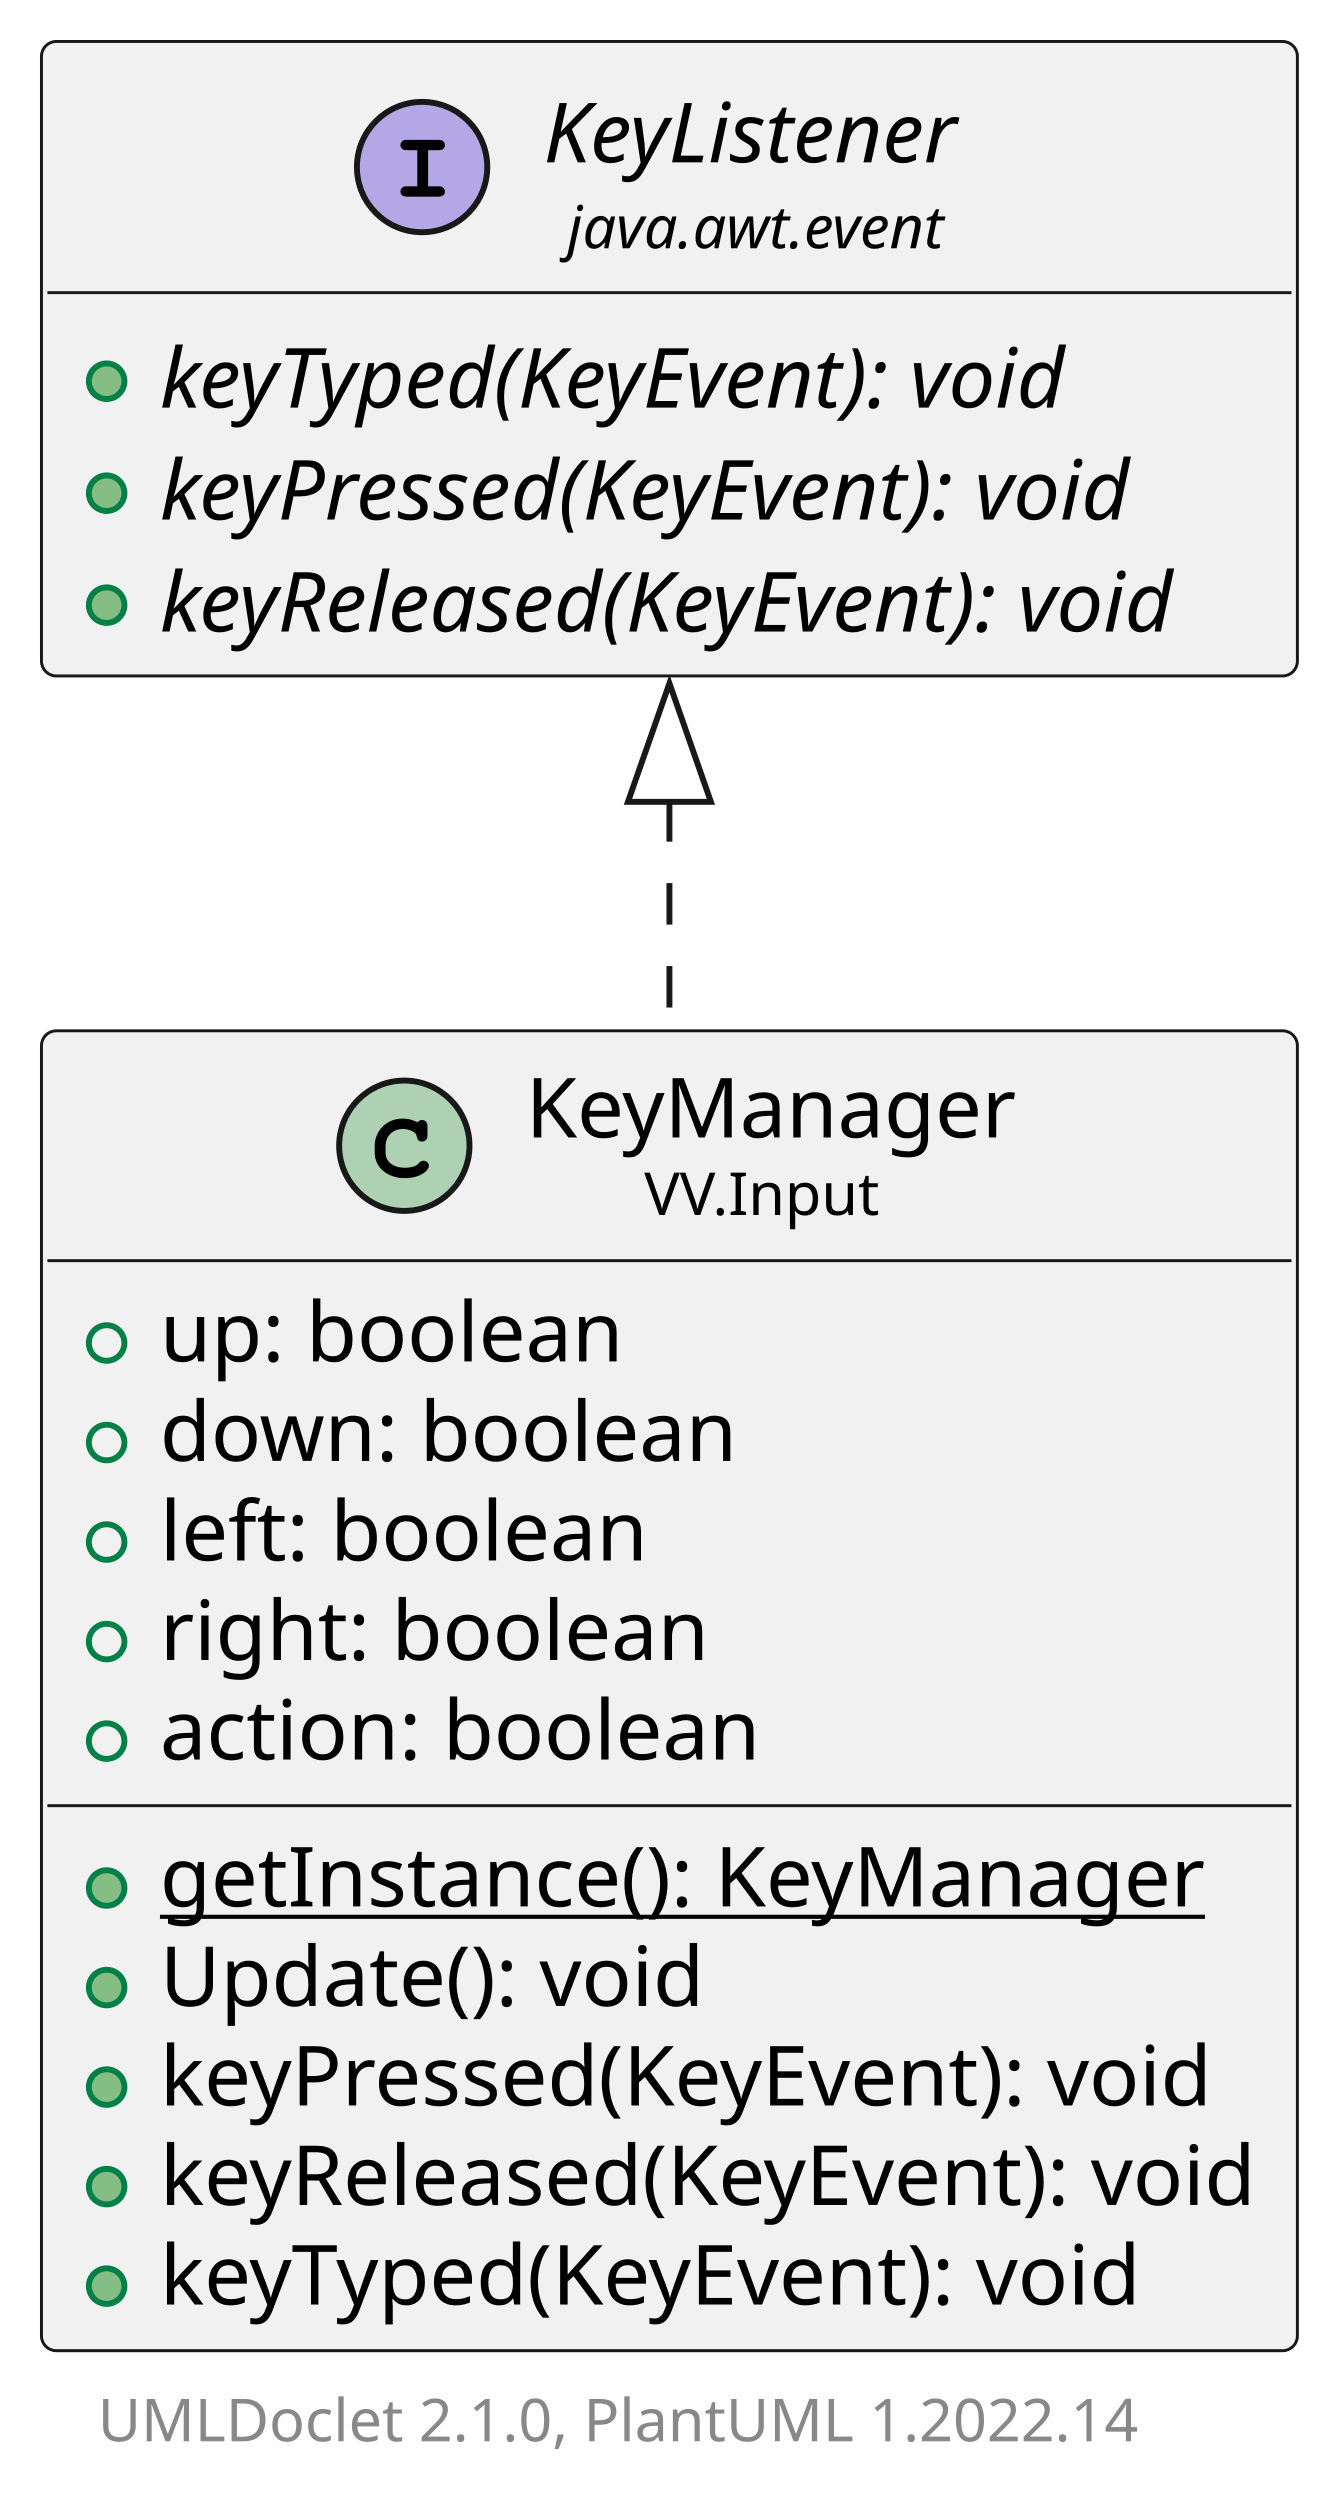
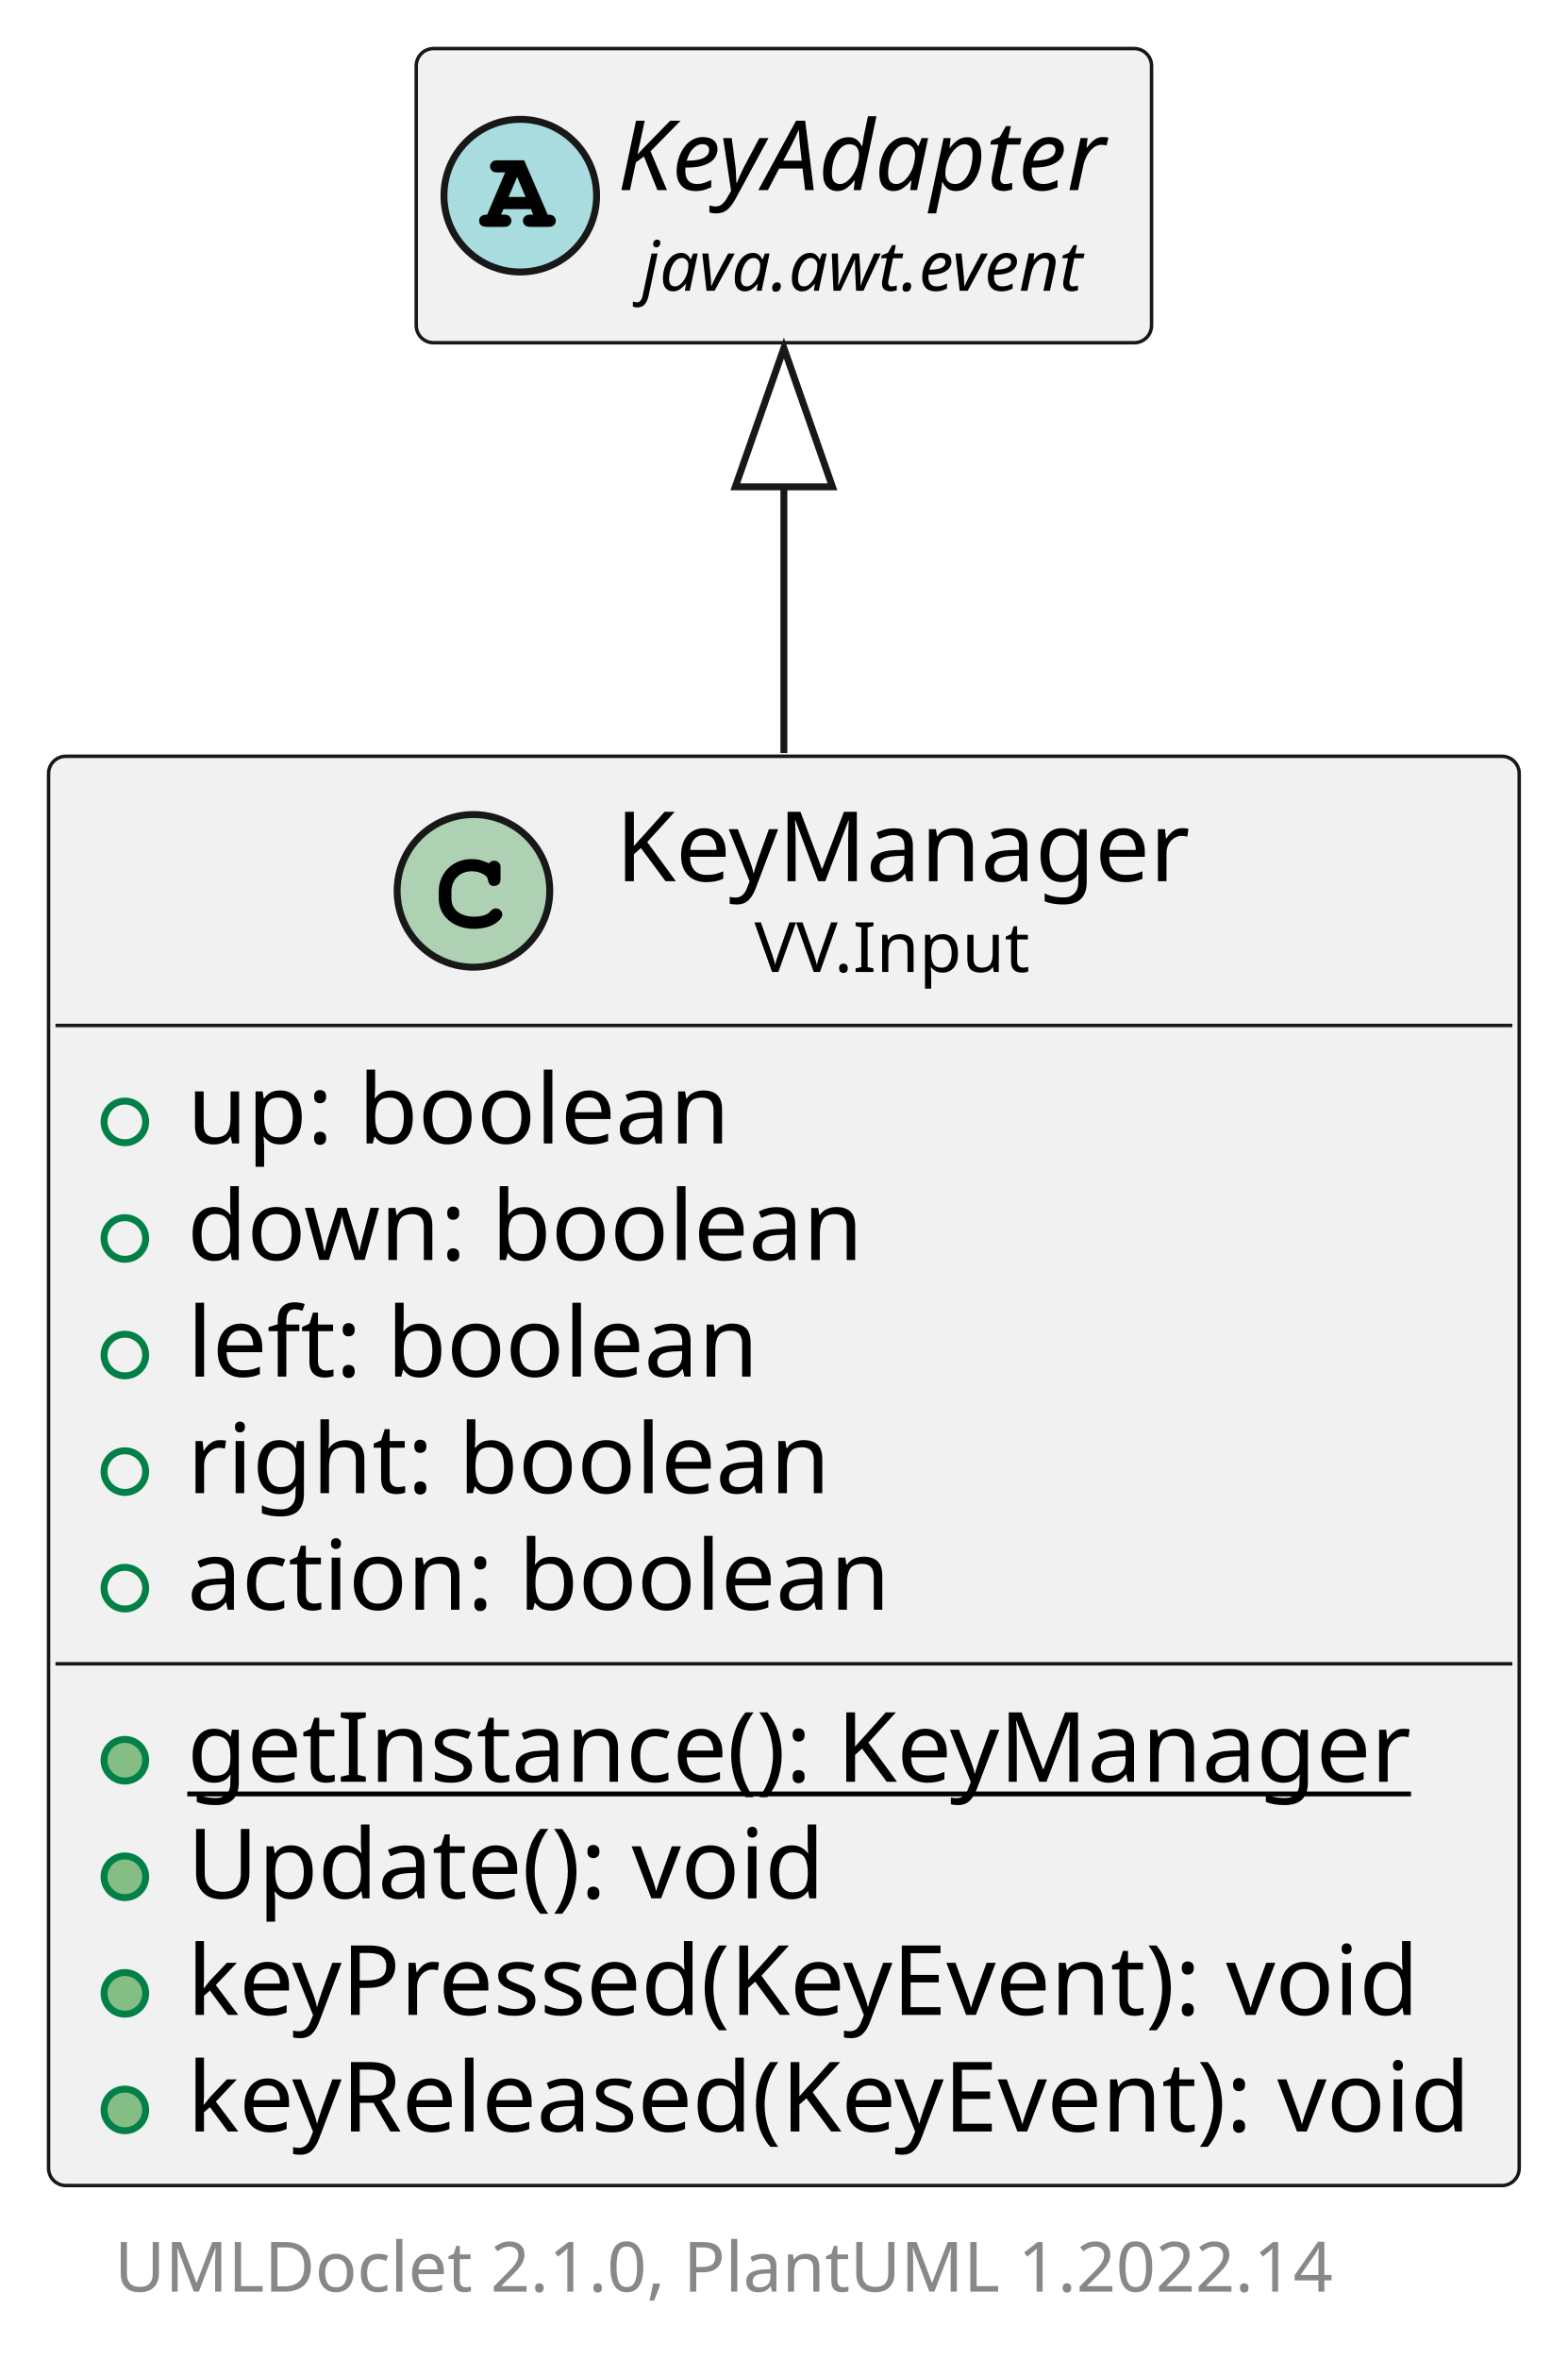
- <svg xmlns="http://www.w3.org/2000/svg" xmlns:xlink="http://www.w3.org/1999/xlink" contentStyleType="text/css" height="422px" preserveAspectRatio="none" style="width:226px;height:422px;background:#FFFFFF;" version="1.1" viewBox="0 0 226 422" width="226px" zoomAndPan="magnify">
+ <svg xmlns="http://www.w3.org/2000/svg" xmlns:xlink="http://www.w3.org/1999/xlink" contentStyleType="text/css" height="340px" preserveAspectRatio="none" style="width:226px;height:340px;background:#FFFFFF;" version="1.1" viewBox="0 0 226 340" width="226px" zoomAndPan="magnify">
  <defs />
  <g>
    <a href="KeyManager.html" target="_top" title="KeyManager.html" xlink:actuate="onRequest" xlink:href="KeyManager.html" xlink:show="new" xlink:title="KeyManager.html" xlink:type="simple">
      <g id="elem_VV.Input.KeyManager">
-         <rect codeLine="5" fill="#F1F1F1" height="222.799" id="VV.Input.KeyManager" rx="2.5" ry="2.5" style="stroke:#181818;stroke-width:0.5;" width="212" x="7" y="174" />
-         <ellipse cx="68.25" cy="193.4" fill="#ADD1B2" rx="11" ry="11" style="stroke:#181818;stroke-width:1.0;" />
-         <path d="M63.25,194.556 C63.25,197.056 65.391,198.869 68.312,198.869 C69.547,198.869 70.719,198.572 71.469,198.056 C72.078,197.634 72.406,197.213 72.406,196.806 C72.406,196.338 71.984,195.931 71.484,195.931 C71.25,195.931 71.031,196.009 70.828,196.213 C70.391,196.65 70.391,196.65 70.219,196.744 C69.766,196.978 69.125,197.119 68.359,197.119 C66.359,197.119 65.078,196.103 65.078,194.525 L65.078,193.478 C65.078,191.775 66.297,190.572 68,190.572 C68.578,190.572 69.156,190.713 69.625,190.963 C70.094,191.228 70.266,191.416 70.328,191.775 C70.453,192.447 70.703,192.697 71.234,192.697 C71.516,192.697 71.797,192.556 71.984,192.338 C72.109,192.166 72.156,191.994 72.156,191.556 L72.156,190.197 C72.156,189.775 72.141,189.634 72.016,189.463 C71.844,189.213 71.562,189.056 71.234,189.056 C70.922,189.056 70.719,189.166 70.5,189.431 C69.328,188.931 68.891,188.822 67.938,188.822 C65.266,188.822 63.25,190.838 63.25,193.463 L63.25,194.556 Z " fill="#000000" />
-         <text fill="#000000" font-family="sans-serif" font-size="14" lengthAdjust="spacing" textLength="81" x="88.75" y="192.006">KeyManager</text>
-         <text fill="#000000" font-family="sans-serif" font-size="10" lengthAdjust="spacing" textLength="41" x="108.75" y="205.09">VV.Input</text>
-         <line style="stroke:#181818;stroke-width:0.5;" x1="8" x2="218" y1="212.8" y2="212.8" />
-         <ellipse cx="18" cy="226.7" fill="none" rx="3" ry="3" style="stroke:#038048;stroke-width:1.0;" />
-         <text fill="#000000" font-family="sans-serif" font-size="14" lengthAdjust="spacing" textLength="75" x="27" y="229.806">up: boolean</text>
-         <ellipse cx="18" cy="243.5" fill="none" rx="3" ry="3" style="stroke:#038048;stroke-width:1.0;" />
-         <text fill="#000000" font-family="sans-serif" font-size="14" lengthAdjust="spacing" textLength="93" x="27" y="246.606">down: boolean</text>
-         <ellipse cx="18" cy="260.3" fill="none" rx="3" ry="3" style="stroke:#038048;stroke-width:1.0;" />
-         <text fill="#000000" font-family="sans-serif" font-size="14" lengthAdjust="spacing" textLength="78" x="27" y="263.406">left: boolean</text>
-         <ellipse cx="18" cy="277.1" fill="none" rx="3" ry="3" style="stroke:#038048;stroke-width:1.0;" />
-         <text fill="#000000" font-family="sans-serif" font-size="14" lengthAdjust="spacing" textLength="87" x="27" y="280.206">right: boolean</text>
-         <ellipse cx="18" cy="293.9" fill="none" rx="3" ry="3" style="stroke:#038048;stroke-width:1.0;" />
-         <text fill="#000000" font-family="sans-serif" font-size="14" lengthAdjust="spacing" textLength="97" x="27" y="297.006">action: boolean</text>
-         <line style="stroke:#181818;stroke-width:0.5;" x1="8" x2="218" y1="304.8" y2="304.8" />
-         <ellipse cx="18" cy="318.7" fill="#84BE84" rx="3" ry="3" style="stroke:#038048;stroke-width:1.0;" />
-         <text fill="#000000" font-family="sans-serif" font-size="14" lengthAdjust="spacing" text-decoration="underline" textLength="173" x="27" y="321.805">getInstance(): KeyManager</text>
-         <ellipse cx="18" cy="335.499" fill="#84BE84" rx="3" ry="3" style="stroke:#038048;stroke-width:1.0;" />
-         <text fill="#000000" font-family="sans-serif" font-size="14" lengthAdjust="spacing" textLength="90" x="27" y="338.605">Update(): void</text>
-         <ellipse cx="18" cy="352.299" fill="#84BE84" rx="3" ry="3" style="stroke:#038048;stroke-width:1.0;" />
-         <text fill="#000000" font-family="sans-serif" font-size="14" lengthAdjust="spacing" textLength="178" x="27" y="355.405">keyPressed(KeyEvent): void</text>
-         <ellipse cx="18" cy="369.099" fill="#84BE84" rx="3" ry="3" style="stroke:#038048;stroke-width:1.0;" />
-         <text fill="#000000" font-family="sans-serif" font-size="14" lengthAdjust="spacing" textLength="186" x="27" y="372.205">keyReleased(KeyEvent): void</text>
-         <ellipse cx="18" cy="385.899" fill="#84BE84" rx="3" ry="3" style="stroke:#038048;stroke-width:1.0;" />
-         <text fill="#000000" font-family="sans-serif" font-size="14" lengthAdjust="spacing" textLength="166" x="27" y="389.005">keyTyped(KeyEvent): void</text>
+         <rect codeLine="5" fill="#F1F1F1" height="205.999" id="VV.Input.KeyManager" rx="2.5" ry="2.5" style="stroke:#181818;stroke-width:0.5;" width="212" x="7" y="109" />
+         <ellipse cx="68.25" cy="128.4" fill="#ADD1B2" rx="11" ry="11" style="stroke:#181818;stroke-width:1.0;" />
+         <path d="M63.25,129.556 C63.25,132.056 65.391,133.869 68.312,133.869 C69.547,133.869 70.719,133.572 71.469,133.056 C72.078,132.634 72.406,132.213 72.406,131.806 C72.406,131.338 71.984,130.931 71.484,130.931 C71.25,130.931 71.031,131.009 70.828,131.213 C70.391,131.65 70.391,131.65 70.219,131.744 C69.766,131.978 69.125,132.119 68.359,132.119 C66.359,132.119 65.078,131.103 65.078,129.525 L65.078,128.478 C65.078,126.775 66.297,125.572 68,125.572 C68.578,125.572 69.156,125.713 69.625,125.963 C70.094,126.228 70.266,126.416 70.328,126.775 C70.453,127.447 70.703,127.697 71.234,127.697 C71.516,127.697 71.797,127.556 71.984,127.338 C72.109,127.166 72.156,126.994 72.156,126.556 L72.156,125.197 C72.156,124.775 72.141,124.634 72.016,124.463 C71.844,124.213 71.562,124.056 71.234,124.056 C70.922,124.056 70.719,124.166 70.5,124.431 C69.328,123.931 68.891,123.822 67.938,123.822 C65.266,123.822 63.25,125.838 63.25,128.463 L63.25,129.556 Z " fill="#000000" />
+         <text fill="#000000" font-family="sans-serif" font-size="14" lengthAdjust="spacing" textLength="81" x="88.75" y="127.006">KeyManager</text>
+         <text fill="#000000" font-family="sans-serif" font-size="10" lengthAdjust="spacing" textLength="41" x="108.75" y="140.09">VV.Input</text>
+         <line style="stroke:#181818;stroke-width:0.5;" x1="8" x2="218" y1="147.8" y2="147.8" />
+         <ellipse cx="18" cy="161.7" fill="none" rx="3" ry="3" style="stroke:#038048;stroke-width:1.0;" />
+         <text fill="#000000" font-family="sans-serif" font-size="14" lengthAdjust="spacing" textLength="75" x="27" y="164.806">up: boolean</text>
+         <ellipse cx="18" cy="178.5" fill="none" rx="3" ry="3" style="stroke:#038048;stroke-width:1.0;" />
+         <text fill="#000000" font-family="sans-serif" font-size="14" lengthAdjust="spacing" textLength="93" x="27" y="181.606">down: boolean</text>
+         <ellipse cx="18" cy="195.3" fill="none" rx="3" ry="3" style="stroke:#038048;stroke-width:1.0;" />
+         <text fill="#000000" font-family="sans-serif" font-size="14" lengthAdjust="spacing" textLength="78" x="27" y="198.406">left: boolean</text>
+         <ellipse cx="18" cy="212.1" fill="none" rx="3" ry="3" style="stroke:#038048;stroke-width:1.0;" />
+         <text fill="#000000" font-family="sans-serif" font-size="14" lengthAdjust="spacing" textLength="87" x="27" y="215.206">right: boolean</text>
+         <ellipse cx="18" cy="228.9" fill="none" rx="3" ry="3" style="stroke:#038048;stroke-width:1.0;" />
+         <text fill="#000000" font-family="sans-serif" font-size="14" lengthAdjust="spacing" textLength="97" x="27" y="232.006">action: boolean</text>
+         <line style="stroke:#181818;stroke-width:0.5;" x1="8" x2="218" y1="239.799" y2="239.799" />
+         <ellipse cx="18" cy="253.7" fill="#84BE84" rx="3" ry="3" style="stroke:#038048;stroke-width:1.0;" />
+         <text fill="#000000" font-family="sans-serif" font-size="14" lengthAdjust="spacing" text-decoration="underline" textLength="173" x="27" y="256.805">getInstance(): KeyManager</text>
+         <ellipse cx="18" cy="270.499" fill="#84BE84" rx="3" ry="3" style="stroke:#038048;stroke-width:1.0;" />
+         <text fill="#000000" font-family="sans-serif" font-size="14" lengthAdjust="spacing" textLength="90" x="27" y="273.605">Update(): void</text>
+         <ellipse cx="18" cy="287.299" fill="#84BE84" rx="3" ry="3" style="stroke:#038048;stroke-width:1.0;" />
+         <text fill="#000000" font-family="sans-serif" font-size="14" lengthAdjust="spacing" textLength="178" x="27" y="290.405">keyPressed(KeyEvent): void</text>
+         <ellipse cx="18" cy="304.099" fill="#84BE84" rx="3" ry="3" style="stroke:#038048;stroke-width:1.0;" />
+         <text fill="#000000" font-family="sans-serif" font-size="14" lengthAdjust="spacing" textLength="186" x="27" y="307.205">keyReleased(KeyEvent): void</text>
      </g>
    </a>
-     <g id="elem_java.awt.event.KeyListener">
-       <rect codeLine="18" fill="#F1F1F1" height="107.1" id="java.awt.event.KeyListener" rx="2.5" ry="2.5" style="stroke:#181818;stroke-width:0.5;" width="212" x="7" y="7" />
-       <ellipse cx="71.25" cy="28.2" fill="#B4A7E5" rx="11" ry="11" style="stroke:#181818;stroke-width:1.0;" />
-       <path d="M72.266,25.356 L73.922,25.356 C74.312,25.356 74.516,25.325 74.672,25.247 C74.938,25.075 75.109,24.778 75.109,24.481 C75.109,24.2 74.969,23.95 74.734,23.778 C74.547,23.653 74.391,23.606 73.922,23.606 L68.781,23.606 C68.344,23.606 68.203,23.622 68.031,23.731 C67.766,23.903 67.594,24.184 67.594,24.481 C67.594,24.762 67.734,25.044 67.969,25.2 C68.156,25.325 68.344,25.356 68.781,25.356 L70.438,25.356 L70.438,31.45 L68.781,31.45 C68.344,31.45 68.203,31.466 68.031,31.575 C67.766,31.731 67.594,32.028 67.594,32.309 C67.594,32.919 68,33.2 68.781,33.2 L73.922,33.2 C74.703,33.2 75.109,32.919 75.109,32.309 C75.109,32.044 74.969,31.794 74.734,31.622 C74.547,31.481 74.375,31.45 73.922,31.45 L72.266,31.45 L72.266,25.356 Z " fill="#000000" />
-       <text fill="#000000" font-family="sans-serif" font-size="14" font-style="italic" lengthAdjust="spacing" textLength="75" x="91.75" y="27.4">KeyListener</text>
-       <text fill="#000000" font-family="sans-serif" font-size="10" font-style="italic" lengthAdjust="spacing" textLength="67" x="95.75" y="41.9">java.awt.event</text>
-       <line style="stroke:#181818;stroke-width:0.5;" x1="8" x2="218" y1="49.4" y2="49.4" />
-       <ellipse cx="18" cy="64.35" fill="#84BE84" rx="3" ry="3" style="stroke:#038048;stroke-width:1.0;" />
-       <text fill="#000000" font-family="sans-serif" font-size="14" font-style="italic" lengthAdjust="spacing" textLength="166" x="27" y="68.8">keyTyped(KeyEvent): void</text>
-       <ellipse cx="18" cy="83.25" fill="#84BE84" rx="3" ry="3" style="stroke:#038048;stroke-width:1.0;" />
-       <text fill="#000000" font-family="sans-serif" font-size="14" font-style="italic" lengthAdjust="spacing" textLength="178" x="27" y="87.7">keyPressed(KeyEvent): void</text>
-       <ellipse cx="18" cy="102.15" fill="#84BE84" rx="3" ry="3" style="stroke:#038048;stroke-width:1.0;" />
-       <text fill="#000000" font-family="sans-serif" font-size="14" font-style="italic" lengthAdjust="spacing" textLength="186" x="27" y="106.6">keyReleased(KeyEvent): void</text>
+     <g id="elem_java.awt.event.KeyAdapter">
+       <rect codeLine="17" fill="#F1F1F1" height="42.4" id="java.awt.event.KeyAdapter" rx="2.5" ry="2.5" style="stroke:#181818;stroke-width:0.5;" width="106" x="60" y="7" />
+       <ellipse cx="75" cy="28.2" fill="#A9DCDF" rx="11" ry="11" style="stroke:#181818;stroke-width:1.0;" />
+       <path d="M76.531,30.137 L76.859,30.934 L76.578,30.934 C76.125,30.934 76,30.966 75.828,31.075 C75.547,31.216 75.375,31.512 75.375,31.809 C75.375,32.106 75.516,32.356 75.75,32.528 C75.922,32.653 76.156,32.7 76.578,32.7 L78.938,32.7 C79.297,32.7 79.547,32.669 79.688,32.575 C79.953,32.434 80.125,32.122 80.125,31.809 C80.125,31.544 79.984,31.278 79.75,31.106 C79.562,30.981 79.406,30.95 78.953,30.934 L75.562,23.106 L71.844,23.106 C71.391,23.106 71.25,23.122 71.078,23.231 C70.812,23.403 70.641,23.684 70.641,23.981 C70.641,24.262 70.781,24.528 71.031,24.7 C71.203,24.825 71.391,24.856 71.844,24.856 L72.812,24.856 L70.234,30.934 C69.484,30.934 69.078,31.231 69.078,31.809 C69.078,32.419 69.469,32.7 70.266,32.7 L72.531,32.7 C72.891,32.7 73.141,32.669 73.281,32.575 C73.547,32.419 73.719,32.122 73.719,31.809 C73.719,31.544 73.578,31.278 73.344,31.106 C73.156,30.966 73,30.934 72.531,30.934 L72.234,30.934 L72.578,30.137 L76.531,30.137 Z M75.766,28.387 L73.312,28.387 L74.547,25.512 L75.766,28.387 Z " fill="#000000" />
+       <text fill="#000000" font-family="sans-serif" font-size="14" font-style="italic" lengthAdjust="spacing" textLength="74" x="89" y="27.4">KeyAdapter</text>
+       <text fill="#000000" font-family="sans-serif" font-size="10" font-style="italic" lengthAdjust="spacing" textLength="67" x="92.5" y="41.9">java.awt.event</text>
    </g>
-     <g id="link_java.awt.event.KeyListener_VV.Input.KeyManager">
-       <path codeLine="24" d="M113,135.07 C113,147.47 113,160.57 113,173.67 " fill="none" id="java.awt.event.KeyListener-backto-VV.Input.KeyManager" style="stroke:#181818;stroke-width:1.0;stroke-dasharray:7.0,7.0;" />
-       <polygon fill="none" points="106,135.35,113,115.35,120,135.35,106,135.35" style="stroke:#181818;stroke-width:1.0;" />
+     <g id="link_java.awt.event.KeyAdapter_VV.Input.KeyManager">
+       <path codeLine="19" d="M113,69.93 C113,81.62 113,94.9 113,108.54 " fill="none" id="java.awt.event.KeyAdapter-backto-VV.Input.KeyManager" style="stroke:#181818;stroke-width:1.0;" />
+       <polygon fill="none" points="106,70.17,113,50.17,120,70.17,106,70.17" style="stroke:#181818;stroke-width:1.0;" />
    </g>
-     <text fill="#888888" font-family="sans-serif" font-size="10" lengthAdjust="spacing" textLength="179" x="16.5" y="412.089">UMLDoclet 2.1.0, PlantUML 1.2022.14</text>
+     <text fill="#888888" font-family="sans-serif" font-size="10" lengthAdjust="spacing" textLength="179" x="16.5" y="330.289">UMLDoclet 2.1.0, PlantUML 1.2022.14</text>
  </g>
</svg>
